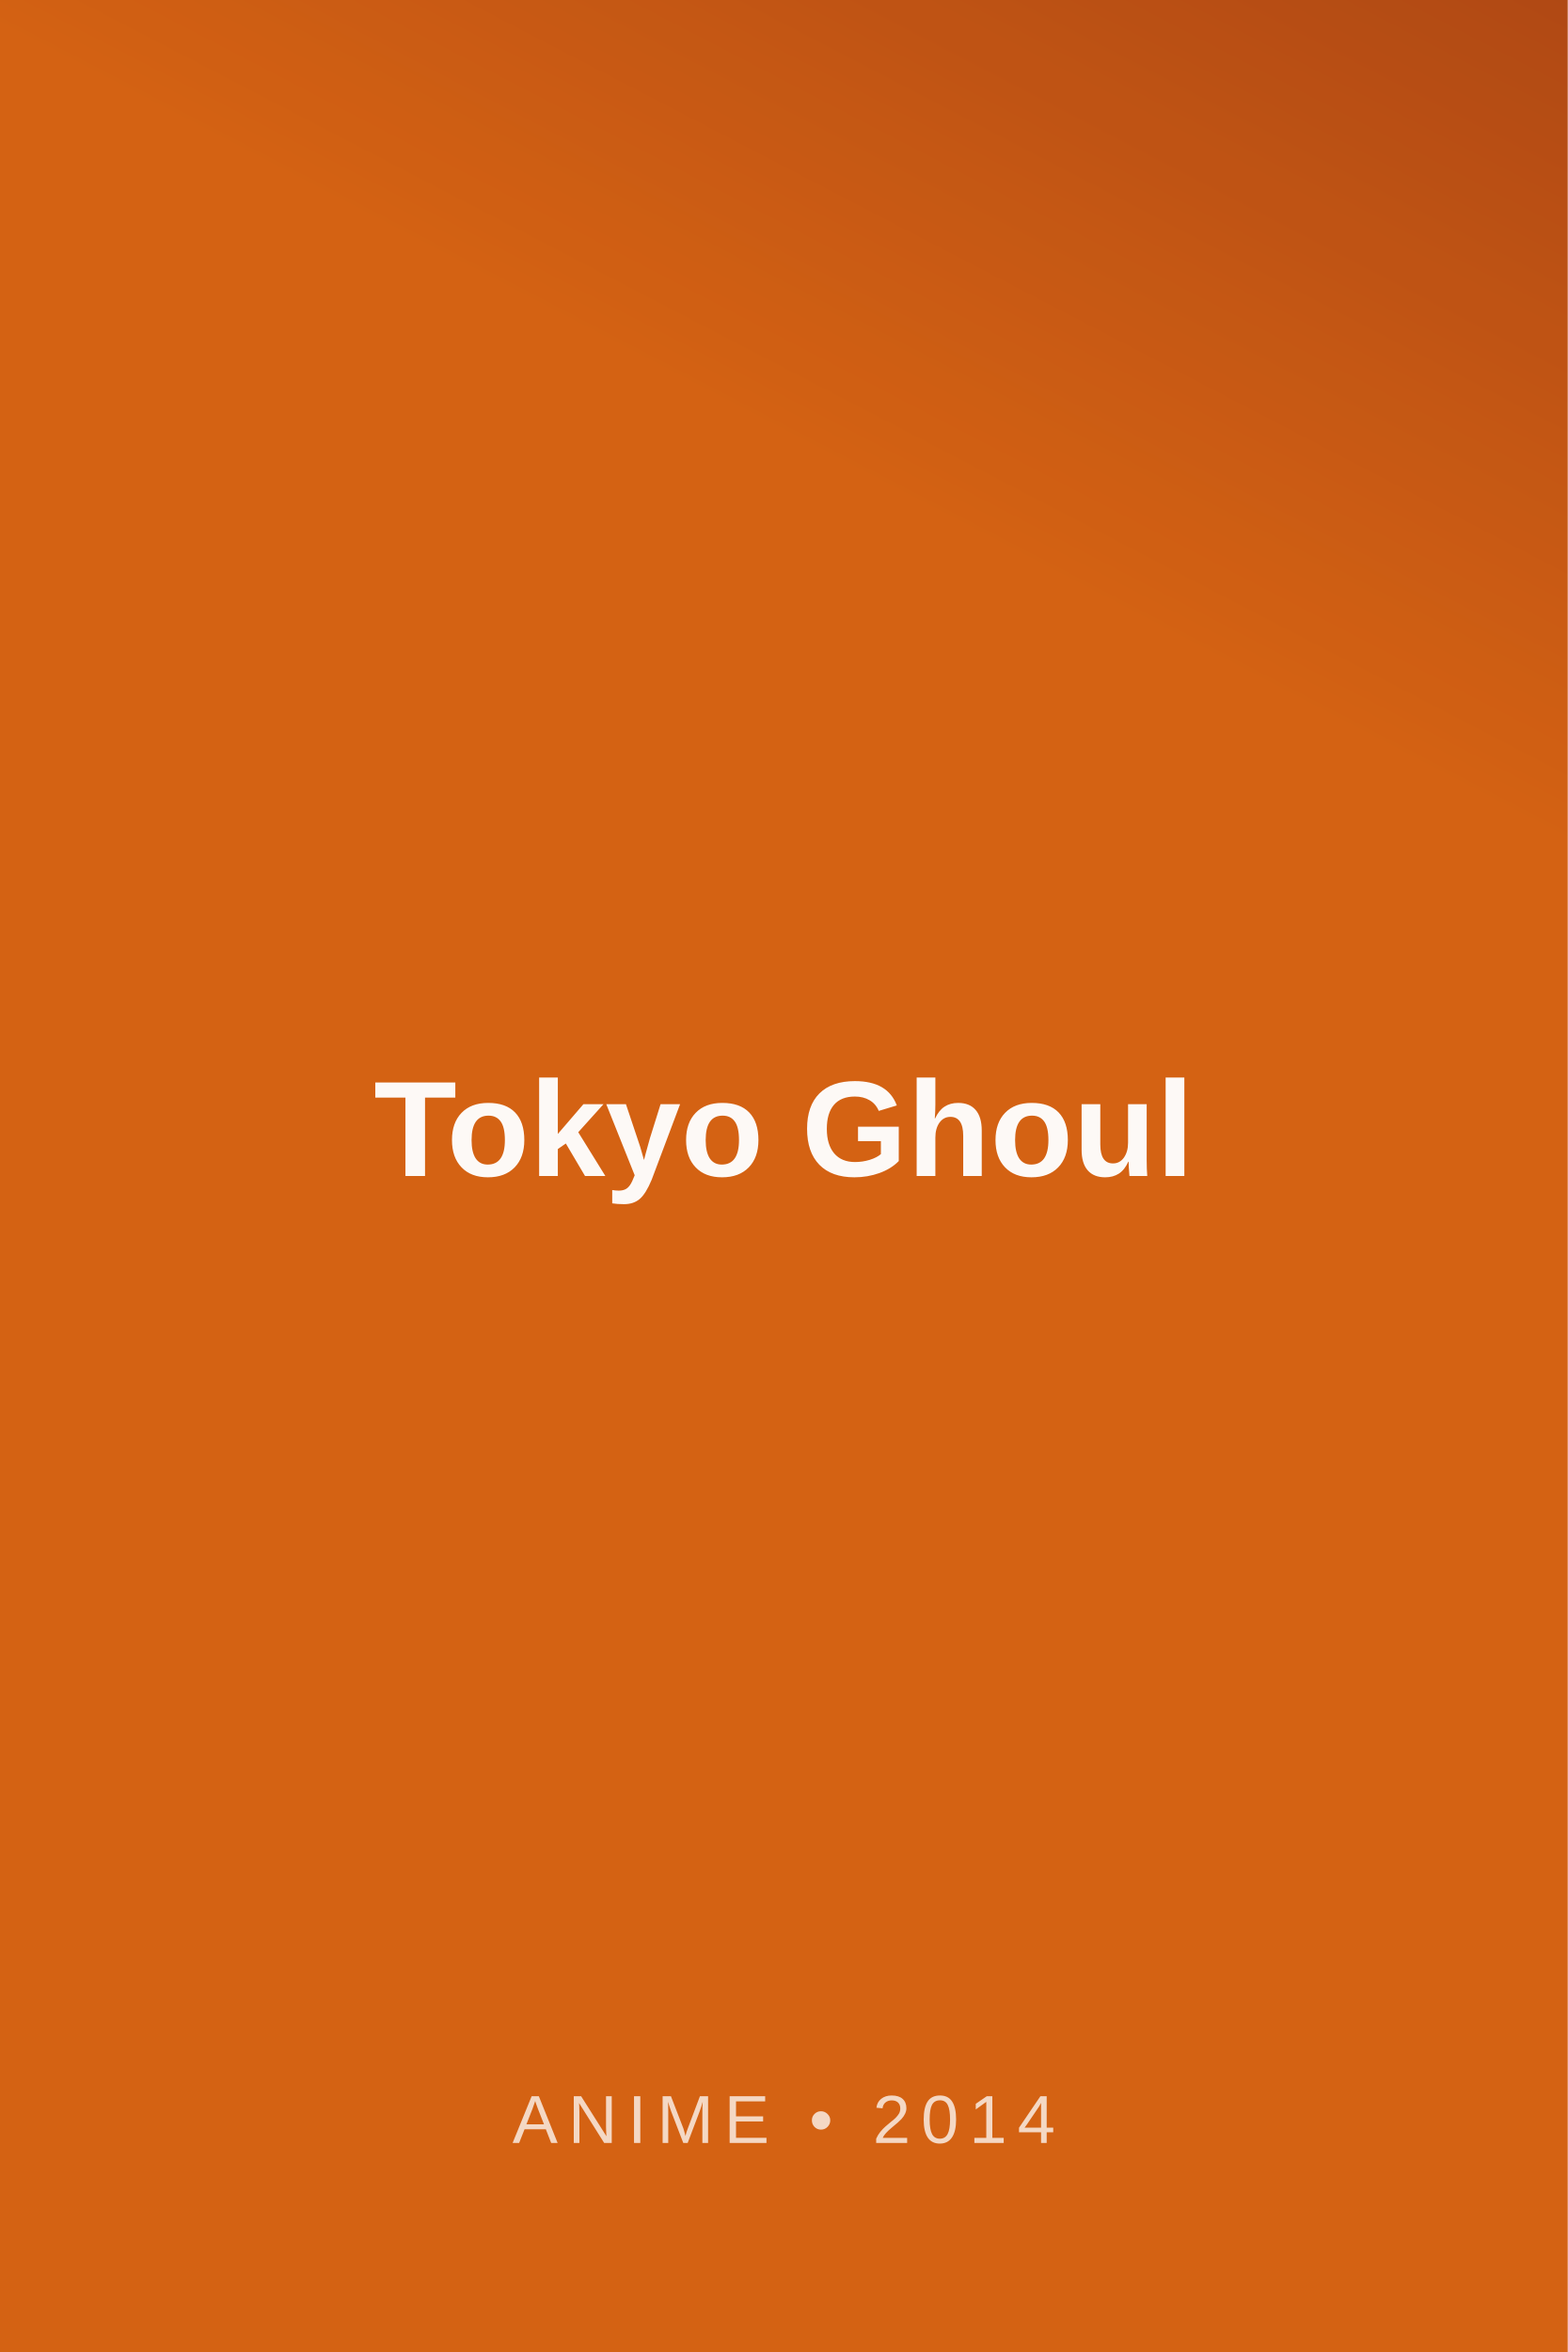
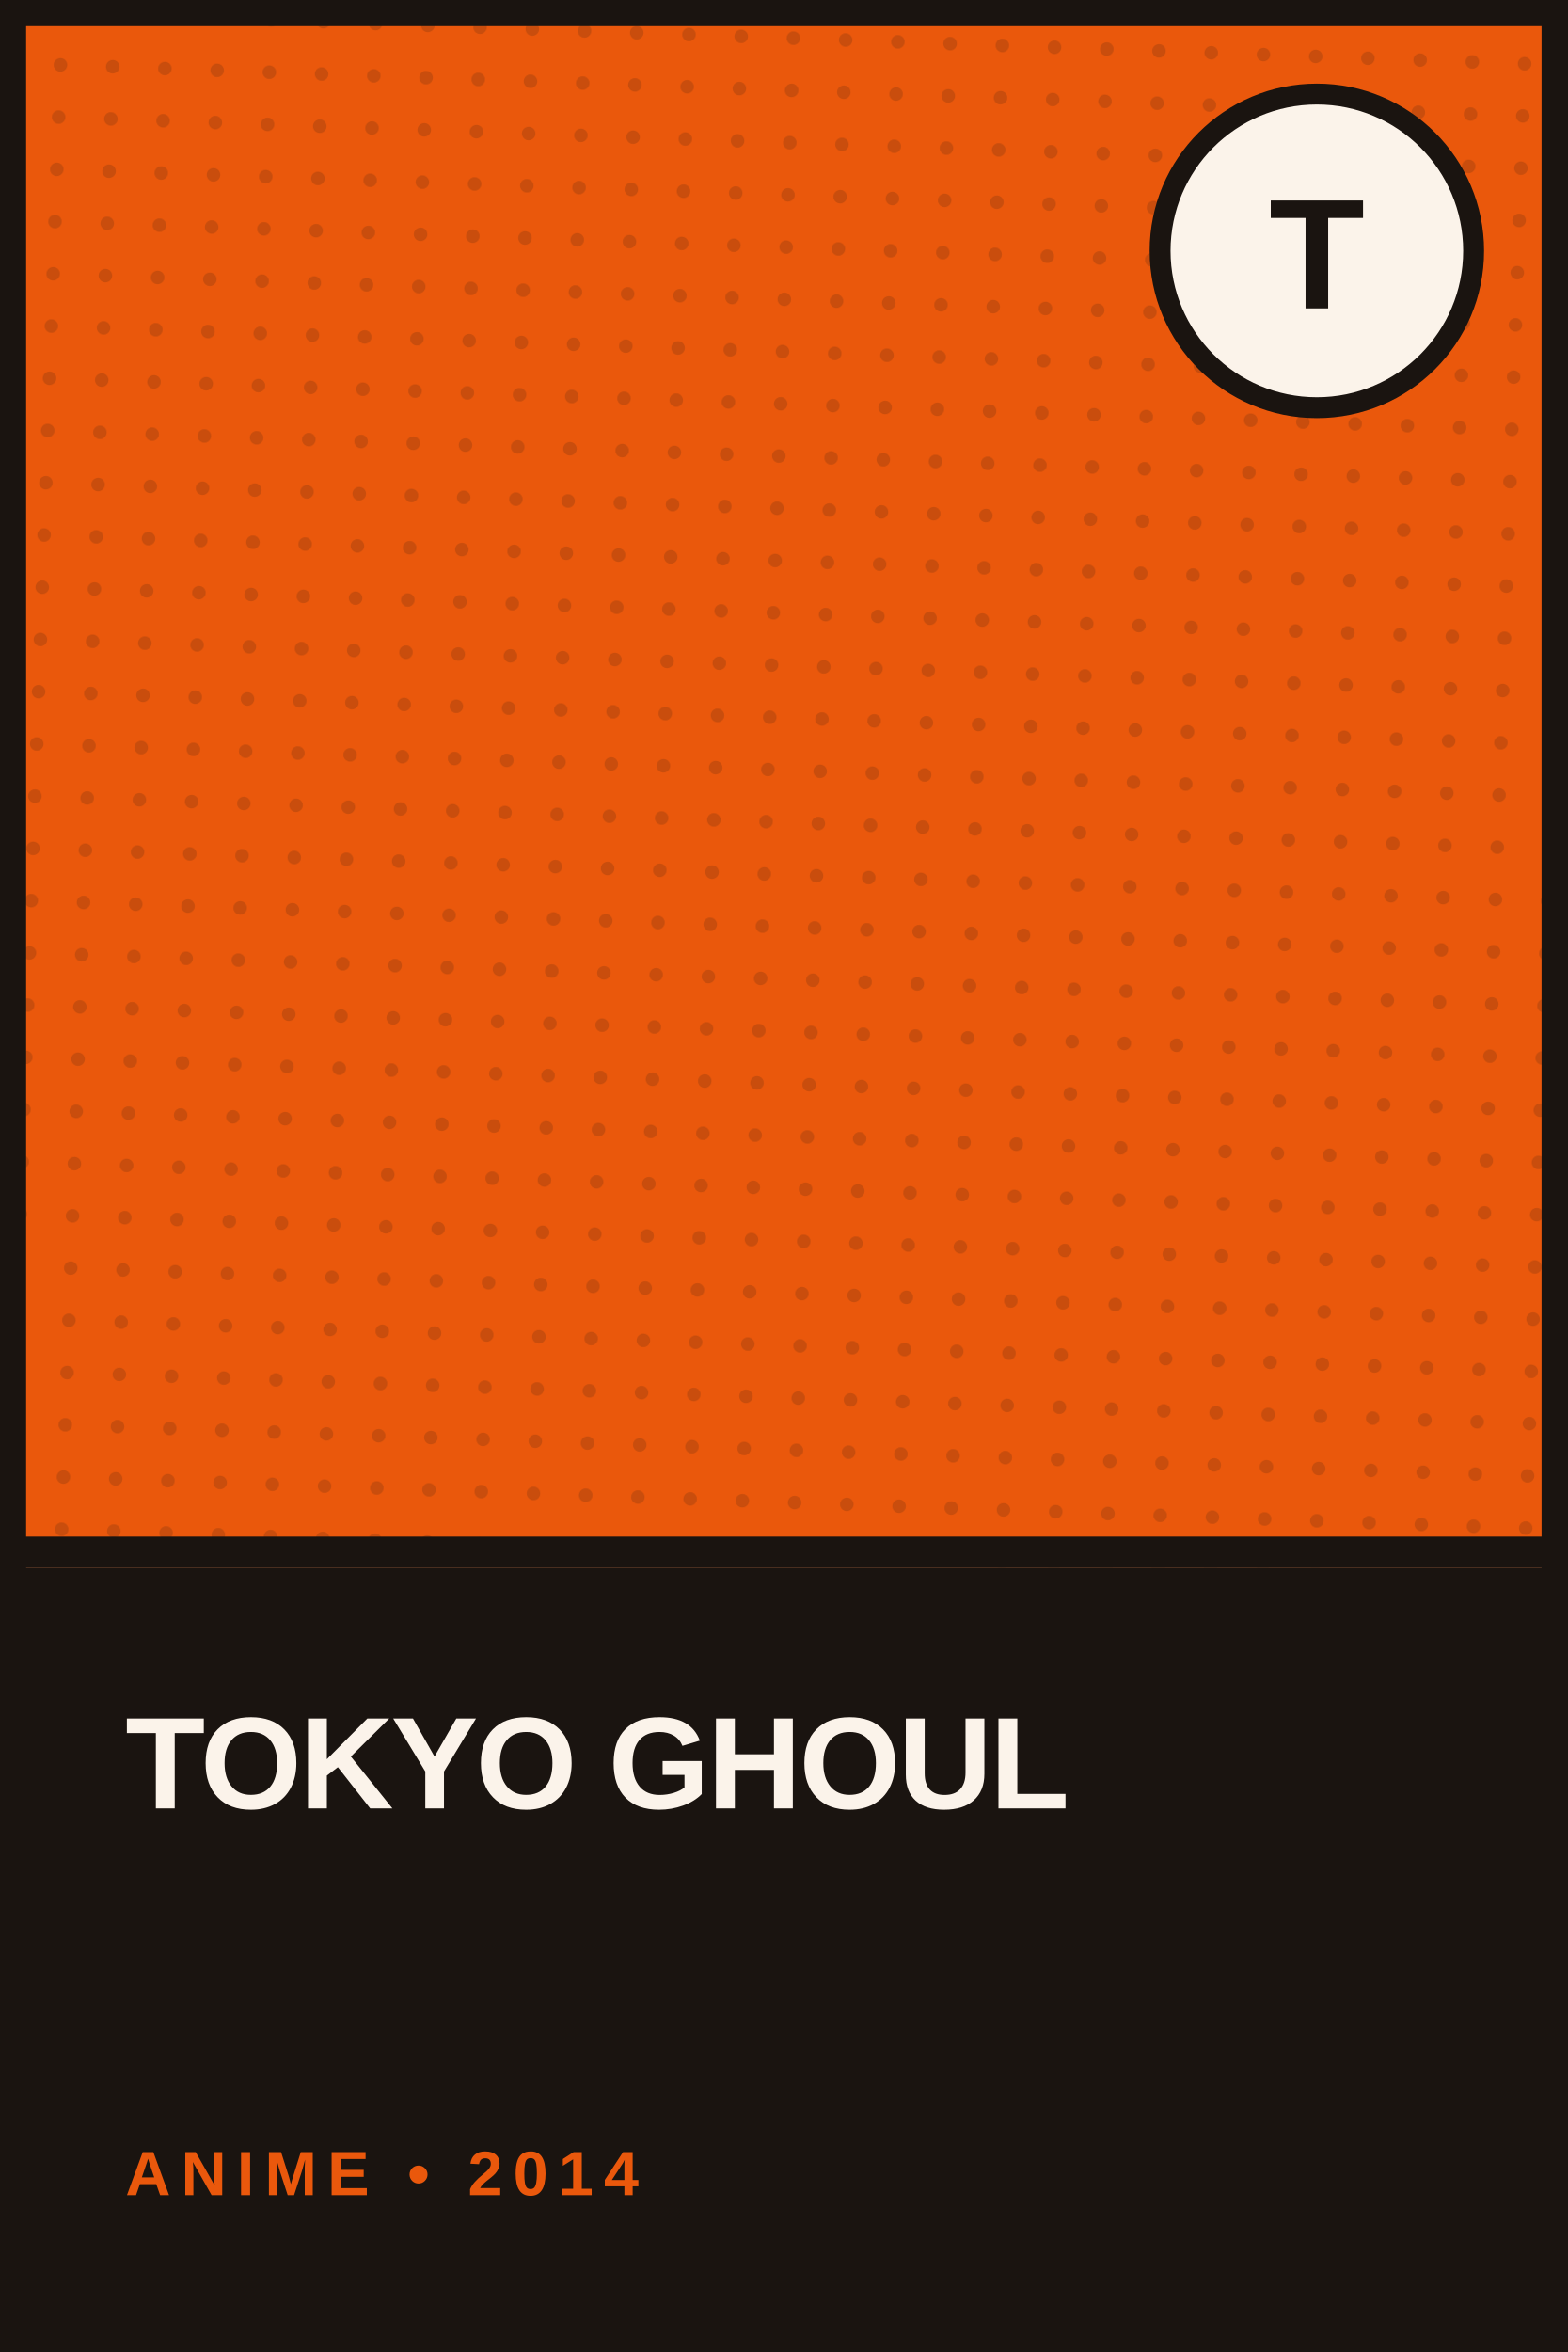
<svg xmlns="http://www.w3.org/2000/svg" viewBox="0 0 300 450">
  <defs>
-     <linearGradient id="g" gradientTransform="rotate(290)">
-       <stop offset="0%" stop-color="#f97316" />
-       <stop offset="100%" stop-color="#7f1d1d" />
-     </linearGradient>
+     <pattern id="dots-tokyo-ghoul" width="10" height="10" patternUnits="userSpaceOnUse" patternTransform="rotate(2)">
+       <circle cx="2" cy="2" r="1.3" fill="#1a1410" opacity="0.16" />
+     </pattern>
  </defs>
-   <rect width="300" height="450" fill="url(#g)" />
-   <rect width="300" height="450" fill="black" opacity="0.15" />
-   <text x="150" y="225" text-anchor="middle" font-family="'Segoe UI', Arial, sans-serif" font-size="26" font-weight="700" fill="white" opacity="0.96">Tokyo Ghoul</text>
-   <text x="150" y="410" text-anchor="middle" font-family="'Segoe UI', Arial, sans-serif" font-size="13" letter-spacing="2" fill="white" opacity="0.75">ANIME • 2014</text>
+   <rect width="300" height="450" fill="#fbf3ea" />
+   <rect width="300" height="300" fill="#ea580c" />
+   <rect width="300" height="300" fill="url(#dots-tokyo-ghoul)" />
+   <rect x="0" y="294" width="300" height="6" fill="#1a1410" />
+   <rect width="300" height="450" fill="none" stroke="#1a1410" stroke-width="10" />
+   <circle cx="252" cy="48" r="30" fill="#fbf3ea" stroke="#1a1410" stroke-width="4" />
+   <text x="252" y="59" text-anchor="middle" font-family="'Segoe UI', Arial, sans-serif" font-size="30" font-weight="900" fill="#1a1410">T</text>
+   <rect width="300" height="150" y="300" fill="#1a1410" />
+   <text x="24" y="346" font-family="'Segoe UI', Arial, sans-serif" font-size="25" font-weight="900" letter-spacing="-0.5" fill="#fbf3ea">TOKYO GHOUL</text>
+   <text x="24" y="420" font-family="'Segoe UI', Arial, sans-serif" font-size="12" font-weight="700" letter-spacing="2" fill="#ea580c">ANIME • 2014</text>
</svg>
